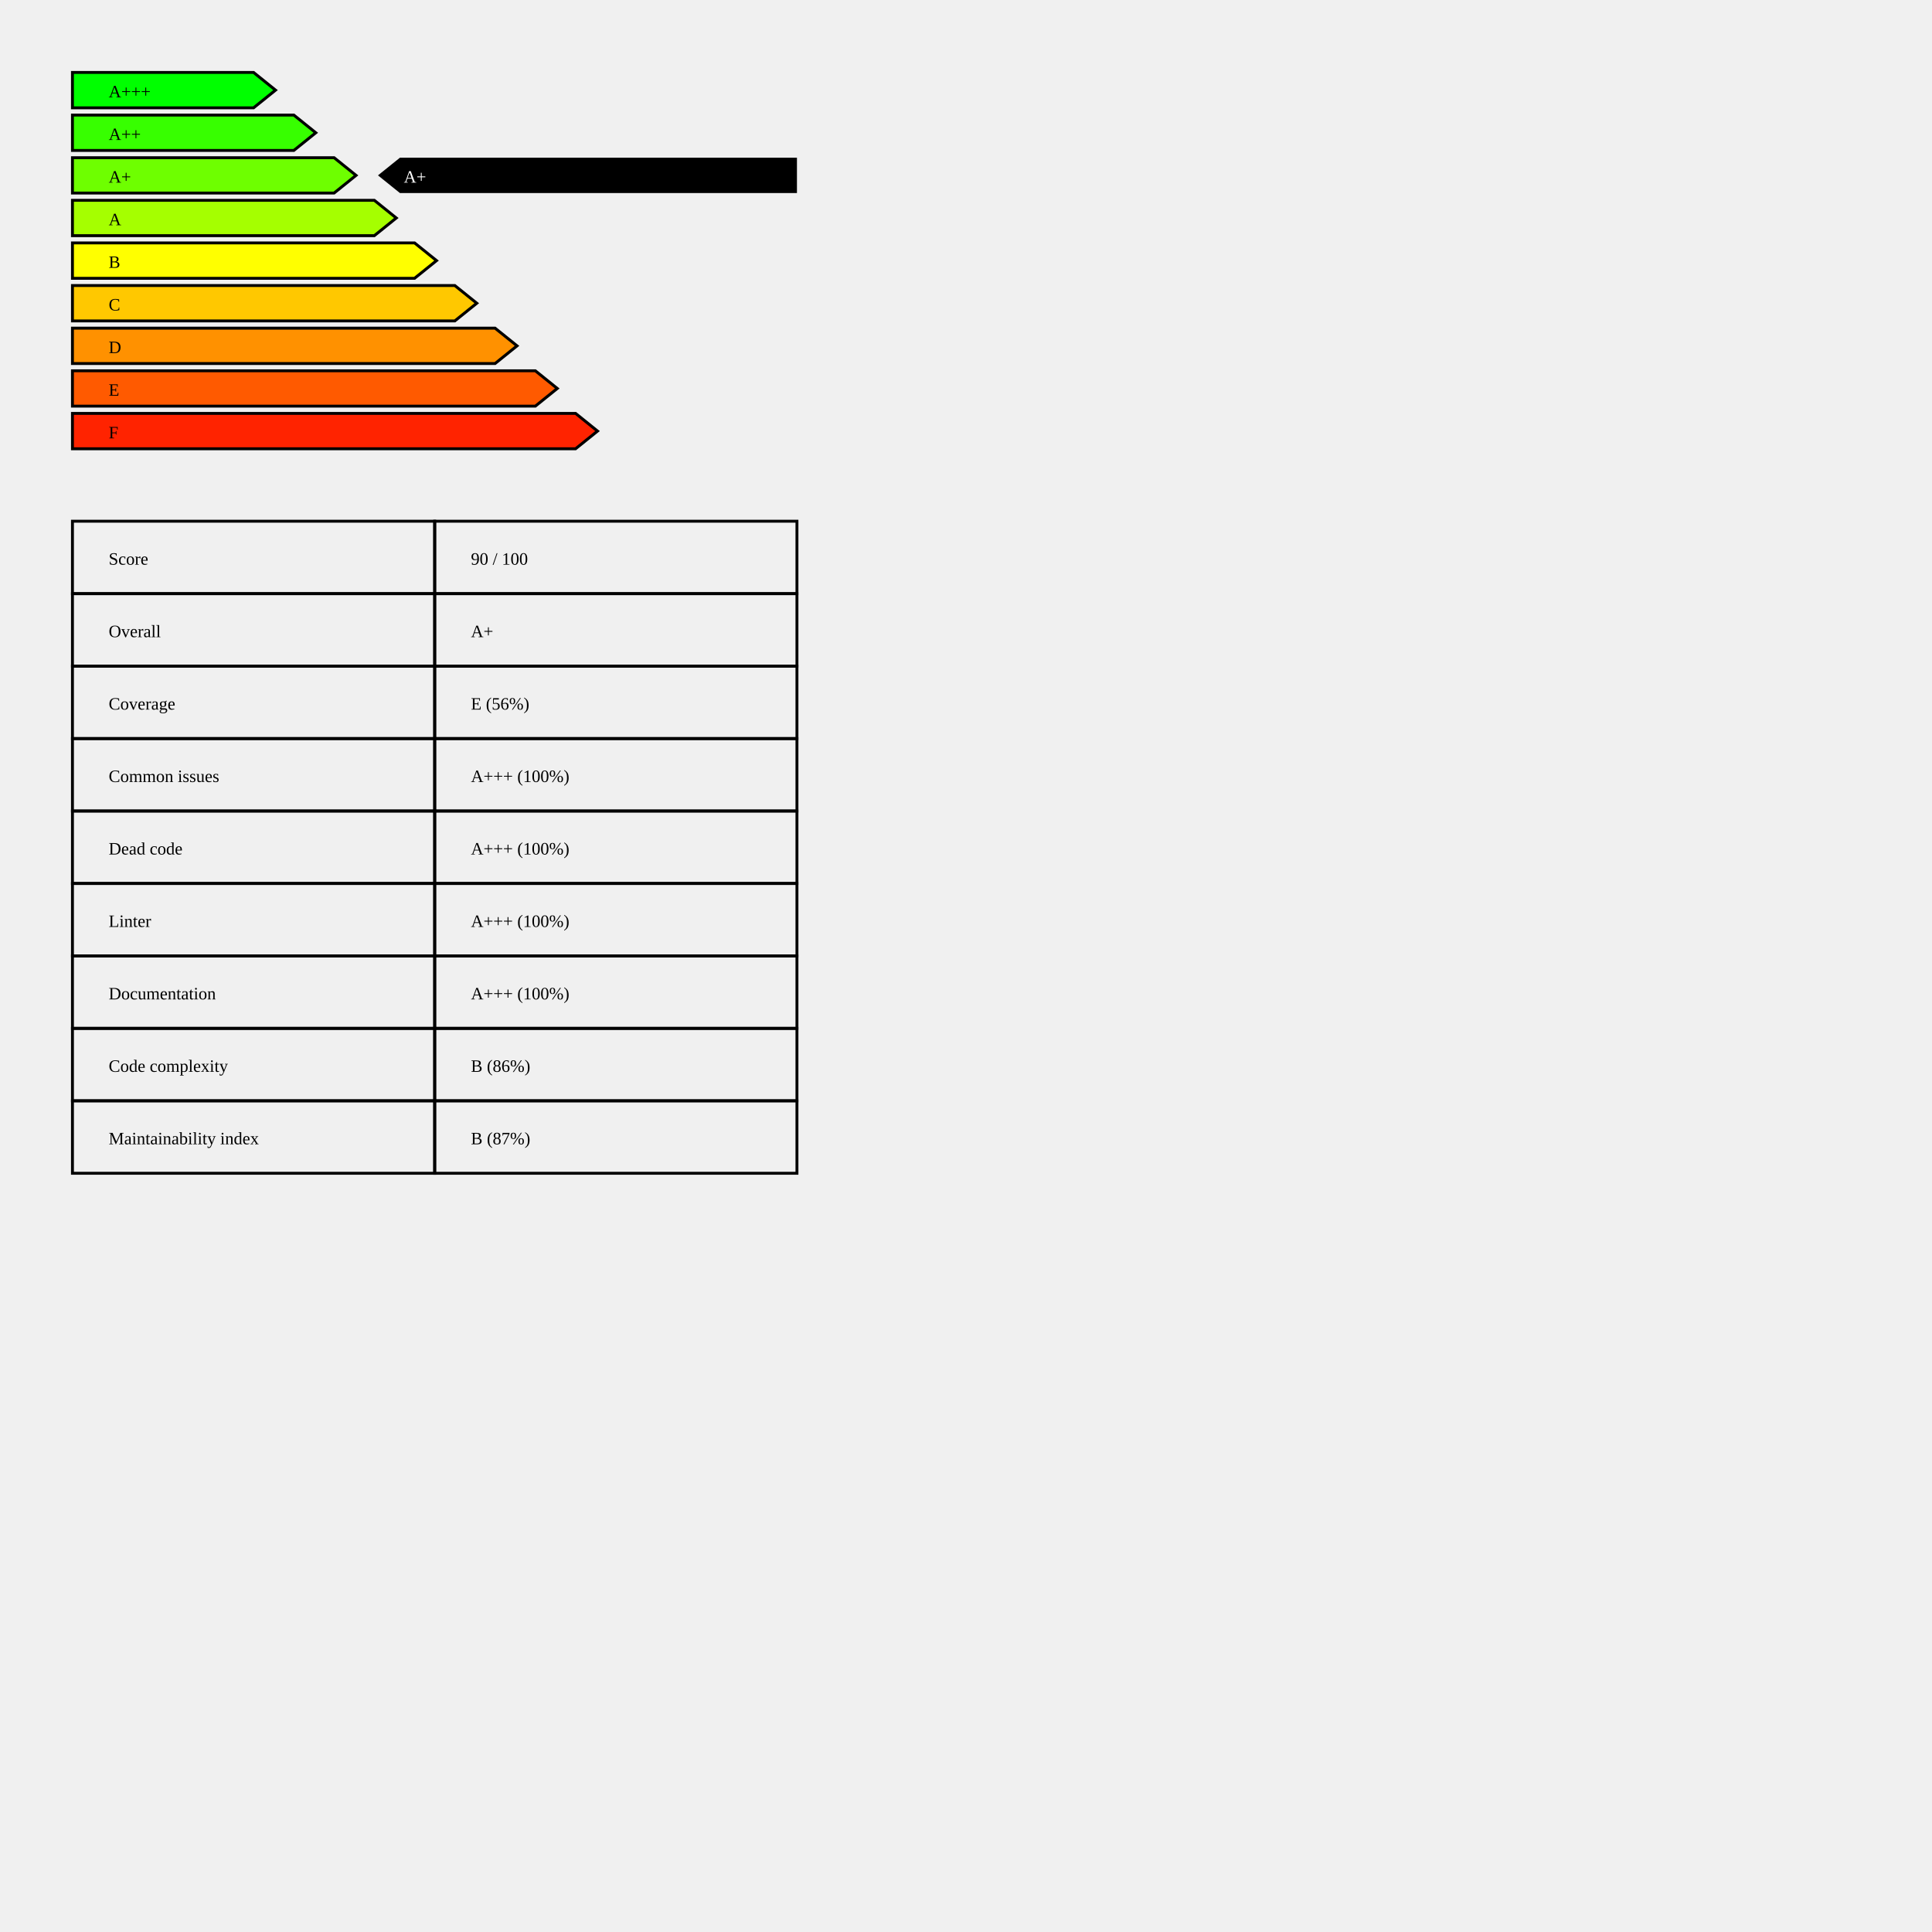
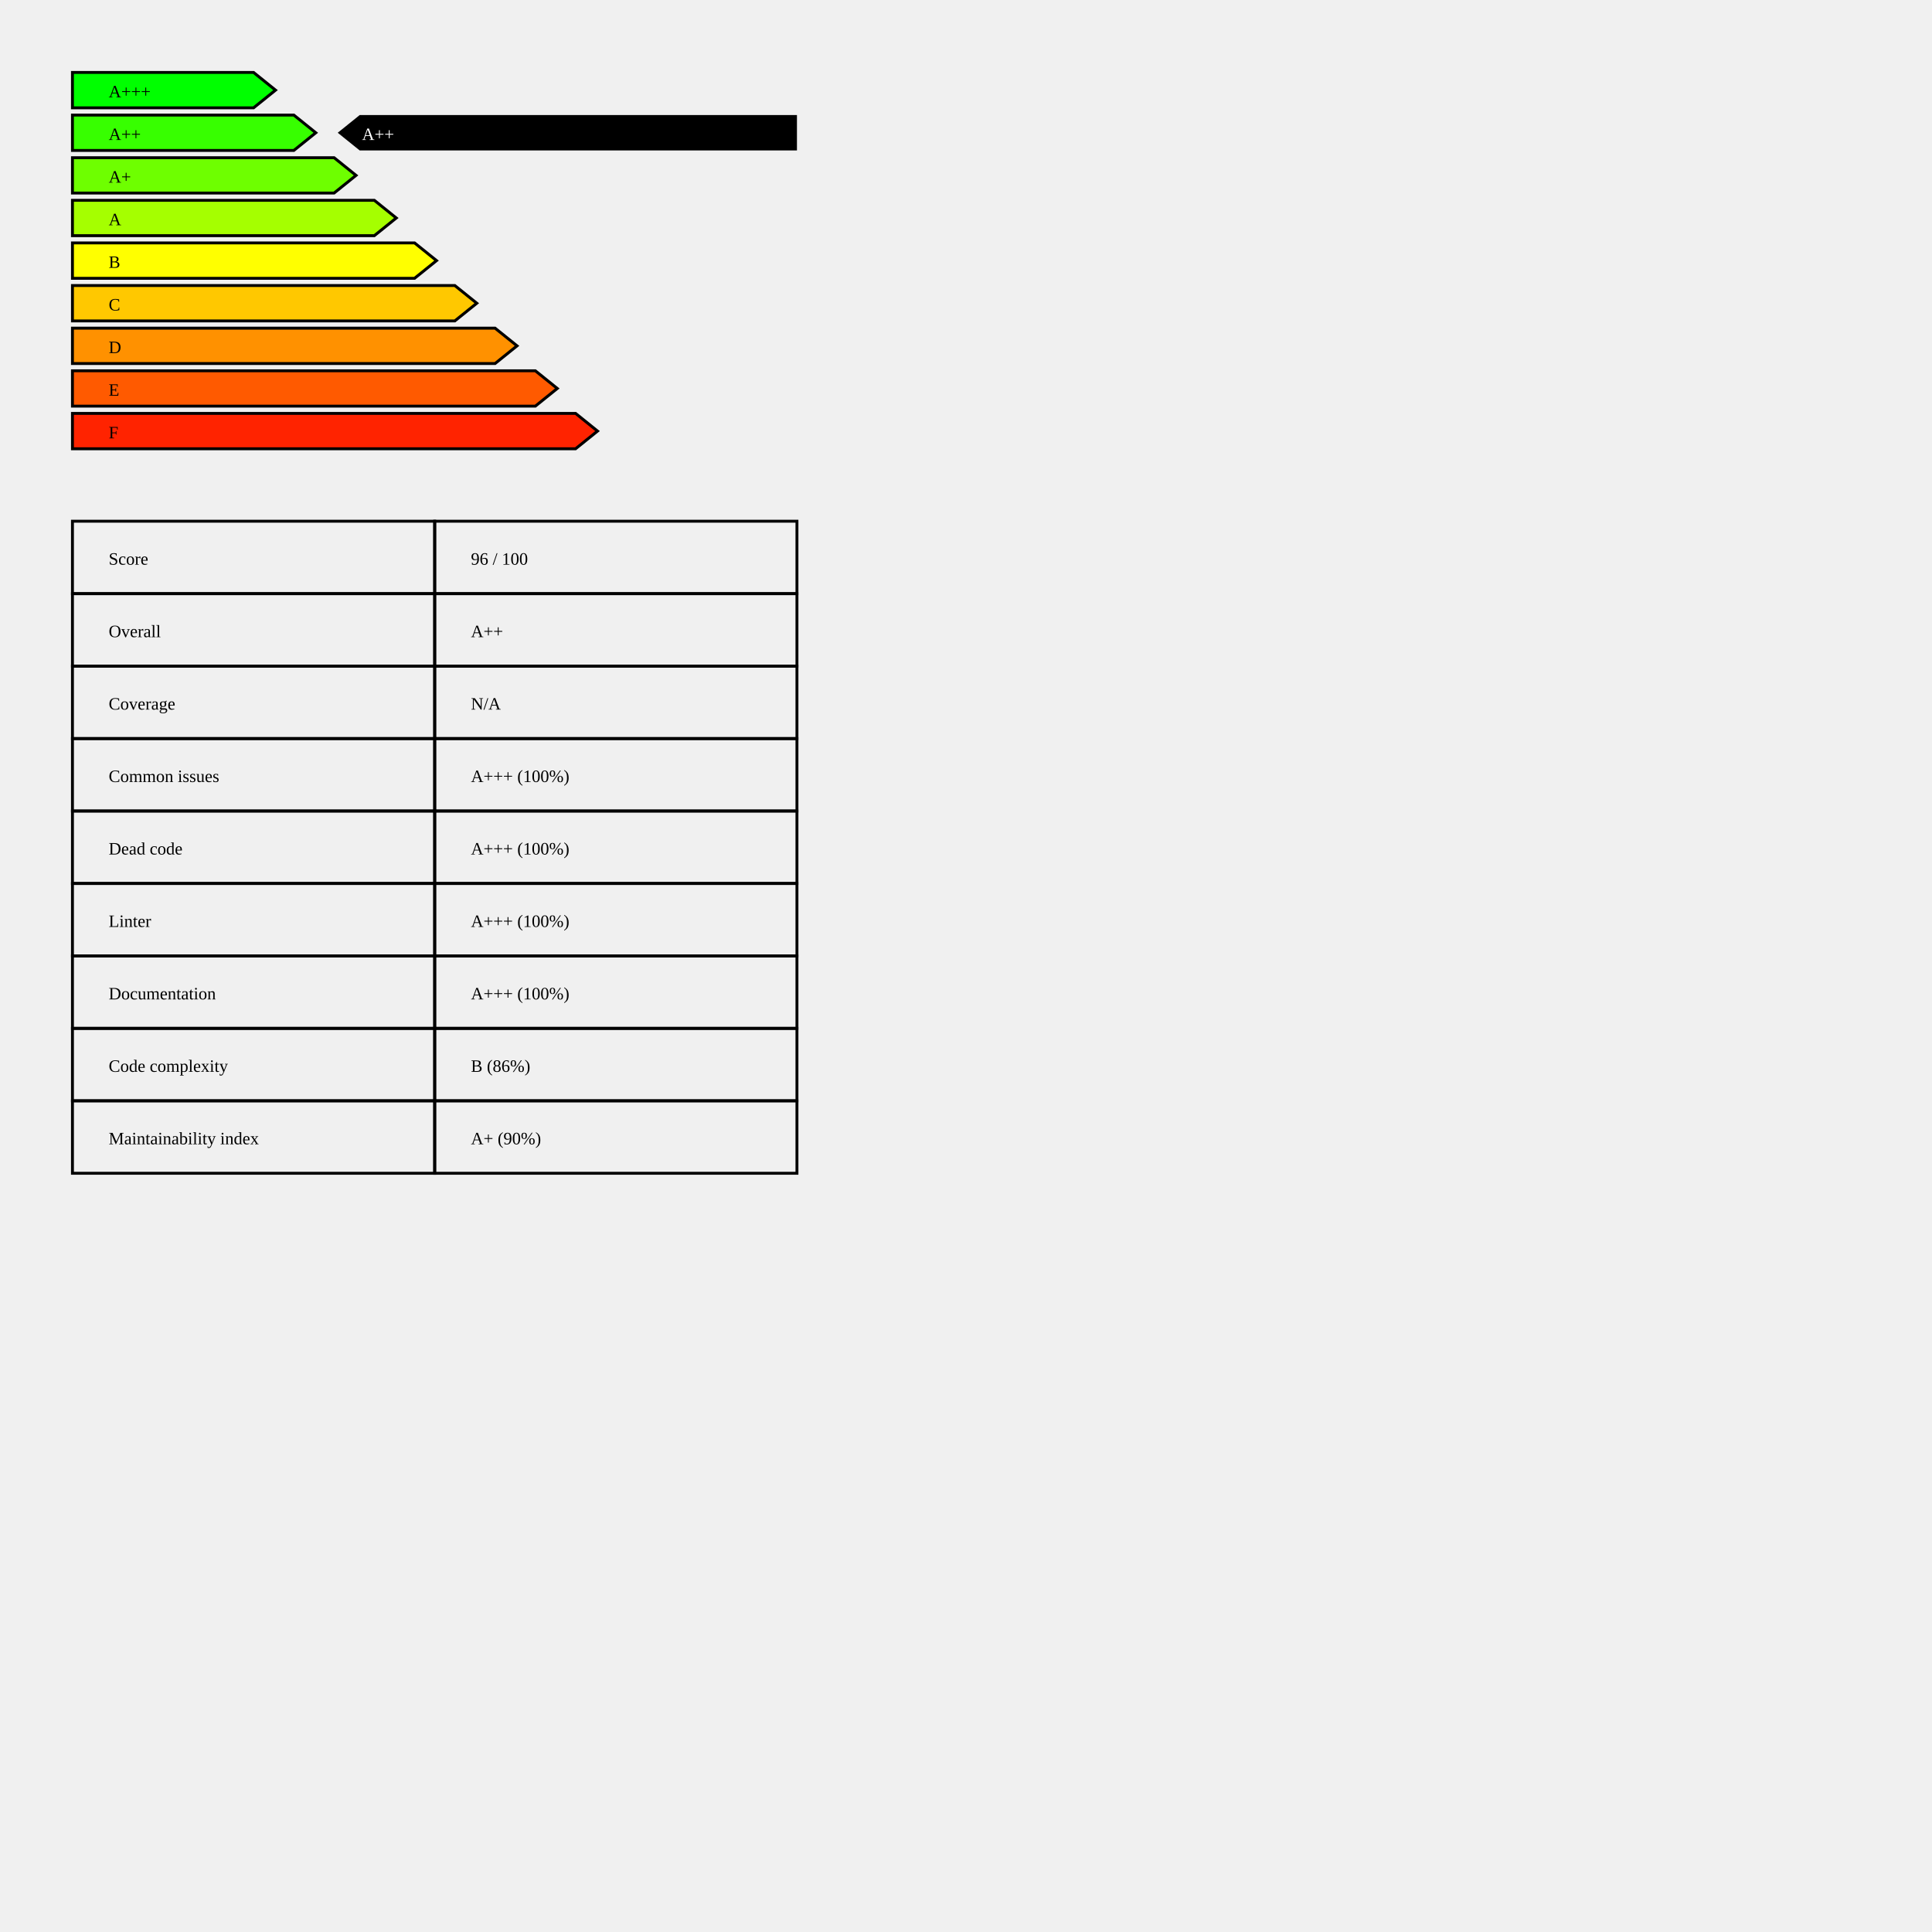
<svg xmlns="http://www.w3.org/2000/svg" baseProfile="full" height="1000pt" version="1.1" width="1000pt">
  <defs />
  <polygon points="50,50.0 175.0,50.0 190.152,62.206 175.0,74.412 50,74.412 50,50.0" style="fill:rgb(0 255 0);stroke:black;stroke-width:2;" />
  <text x="75.0" y="67.206">A+++</text>
  <polygon points="50,79.412 202.778,79.412 217.929,91.618 202.778,103.824 50,103.824 50,79.412" style="fill:rgb(55 255 0);stroke:black;stroke-width:2;" />
  <text x="75.0" y="96.618">A++</text>
  <polygon points="50,108.824 230.556,108.824 245.707,121.029 230.556,133.235 50,133.235 50,108.824" style="fill:rgb(110 255 0);stroke:black;stroke-width:2;" />
  <text x="75.0" y="126.029">A+</text>
  <polygon points="50,138.235 258.333,138.235 273.485,150.441 258.333,162.647 50,162.647 50,138.235" style="fill:rgb(165 255 0);stroke:black;stroke-width:2;" />
  <text x="75.0" y="155.441">A</text>
  <polygon points="50,167.647 286.111,167.647 301.263,179.853 286.111,192.059 50,192.059 50,167.647" style="fill:rgb(255 255 0);stroke:black;stroke-width:2;" />
  <text x="75.0" y="184.853">B</text>
  <polygon points="50,197.059 313.889,197.059 329.04,209.265 313.889,221.471 50,221.471 50,197.059" style="fill:rgb(255 200 0);stroke:black;stroke-width:2;" />
  <text x="75.0" y="214.265">C</text>
  <polygon points="50,226.471 341.667,226.471 356.818,238.676 341.667,250.882 50,250.882 50,226.471" style="fill:rgb(255 145 0);stroke:black;stroke-width:2;" />
  <text x="75.0" y="243.676">D</text>
  <polygon points="50,255.882 369.444,255.882 384.596,268.088 369.444,280.294 50,280.294 50,255.882" style="fill:rgb(255 90 0);stroke:black;stroke-width:2;" />
  <text x="75.0" y="273.088">E</text>
  <polygon points="50,285.294 397.222,285.294 412.374,297.5 397.222,309.706 50,309.706 50,285.294" style="fill:rgb(255 35 0);stroke:black;stroke-width:2;" />
  <text x="75.0" y="302.5">F</text>
-   <polygon points="276.01,108.824 260.859,121.029 276.01,133.235 550,133.235 550,108.824" style="fill:black;" />
-   <text fill="white" x="278.687" y="126.029">A+</text>
+   <polygon points="248.232,79.412 233.081,91.618 248.232,103.824 550,103.824 550,79.412" style="fill:black;" />
+   <text fill="white" x="249.798" y="96.618">A++</text>
  <text x="75.0" y="389.706">Score</text>
-   <text x="325.0" y="389.706">90 / 100</text>
+   <text x="325.0" y="389.706">96 / 100</text>
  <polygon points="50,359.706 300,359.706 300,409.706 50,409.706 50,359.706" style="fill:none; stroke:black;stroke-width:2;" />
  <polygon points="300,359.706 550,359.706 550,409.706 300,409.706 300,359.706" style="fill:none; stroke:black;stroke-width:2;" />
  <text x="75.0" y="439.706">Overall</text>
-   <text x="325.0" y="439.706">A+</text>
+   <text x="325.0" y="439.706">A++</text>
  <polygon points="50,409.706 300,409.706 300,459.706 50,459.706 50,409.706" style="fill:none; stroke:black;stroke-width:2;" />
  <polygon points="300,409.706 550,409.706 550,459.706 300,459.706 300,409.706" style="fill:none; stroke:black;stroke-width:2;" />
  <text x="75.0" y="489.706">Coverage</text>
-   <text x="325.0" y="489.706">E  (56%)</text>
+   <text x="325.0" y="489.706">N/A</text>
  <polygon points="50,459.706 300,459.706 300,509.706 50,509.706 50,459.706" style="fill:none; stroke:black;stroke-width:2;" />
  <polygon points="300,459.706 550,459.706 550,509.706 300,509.706 300,459.706" style="fill:none; stroke:black;stroke-width:2;" />
  <text x="75.0" y="539.706">Common issues</text>
  <text x="325.0" y="539.706">A+++  (100%)</text>
  <polygon points="50,509.706 300,509.706 300,559.706 50,559.706 50,509.706" style="fill:none; stroke:black;stroke-width:2;" />
  <polygon points="300,509.706 550,509.706 550,559.706 300,559.706 300,509.706" style="fill:none; stroke:black;stroke-width:2;" />
  <text x="75.0" y="589.706">Dead code</text>
  <text x="325.0" y="589.706">A+++  (100%)</text>
  <polygon points="50,559.706 300,559.706 300,609.706 50,609.706 50,559.706" style="fill:none; stroke:black;stroke-width:2;" />
  <polygon points="300,559.706 550,559.706 550,609.706 300,609.706 300,559.706" style="fill:none; stroke:black;stroke-width:2;" />
  <text x="75.0" y="639.706">Linter</text>
  <text x="325.0" y="639.706">A+++  (100%)</text>
  <polygon points="50,609.706 300,609.706 300,659.706 50,659.706 50,609.706" style="fill:none; stroke:black;stroke-width:2;" />
  <polygon points="300,609.706 550,609.706 550,659.706 300,659.706 300,609.706" style="fill:none; stroke:black;stroke-width:2;" />
  <text x="75.0" y="689.706">Documentation</text>
  <text x="325.0" y="689.706">A+++  (100%)</text>
  <polygon points="50,659.706 300,659.706 300,709.706 50,709.706 50,659.706" style="fill:none; stroke:black;stroke-width:2;" />
  <polygon points="300,659.706 550,659.706 550,709.706 300,709.706 300,659.706" style="fill:none; stroke:black;stroke-width:2;" />
  <text x="75.0" y="739.706">Code complexity</text>
  <text x="325.0" y="739.706">B  (86%)</text>
  <polygon points="50,709.706 300,709.706 300,759.706 50,759.706 50,709.706" style="fill:none; stroke:black;stroke-width:2;" />
  <polygon points="300,709.706 550,709.706 550,759.706 300,759.706 300,709.706" style="fill:none; stroke:black;stroke-width:2;" />
  <text x="75.0" y="789.706">Maintainability index</text>
-   <text x="325.0" y="789.706">B  (87%)</text>
+   <text x="325.0" y="789.706">A+  (90%)</text>
  <polygon points="50,759.706 300,759.706 300,809.706 50,809.706 50,759.706" style="fill:none; stroke:black;stroke-width:2;" />
  <polygon points="300,759.706 550,759.706 550,809.706 300,809.706 300,759.706" style="fill:none; stroke:black;stroke-width:2;" />
</svg>
